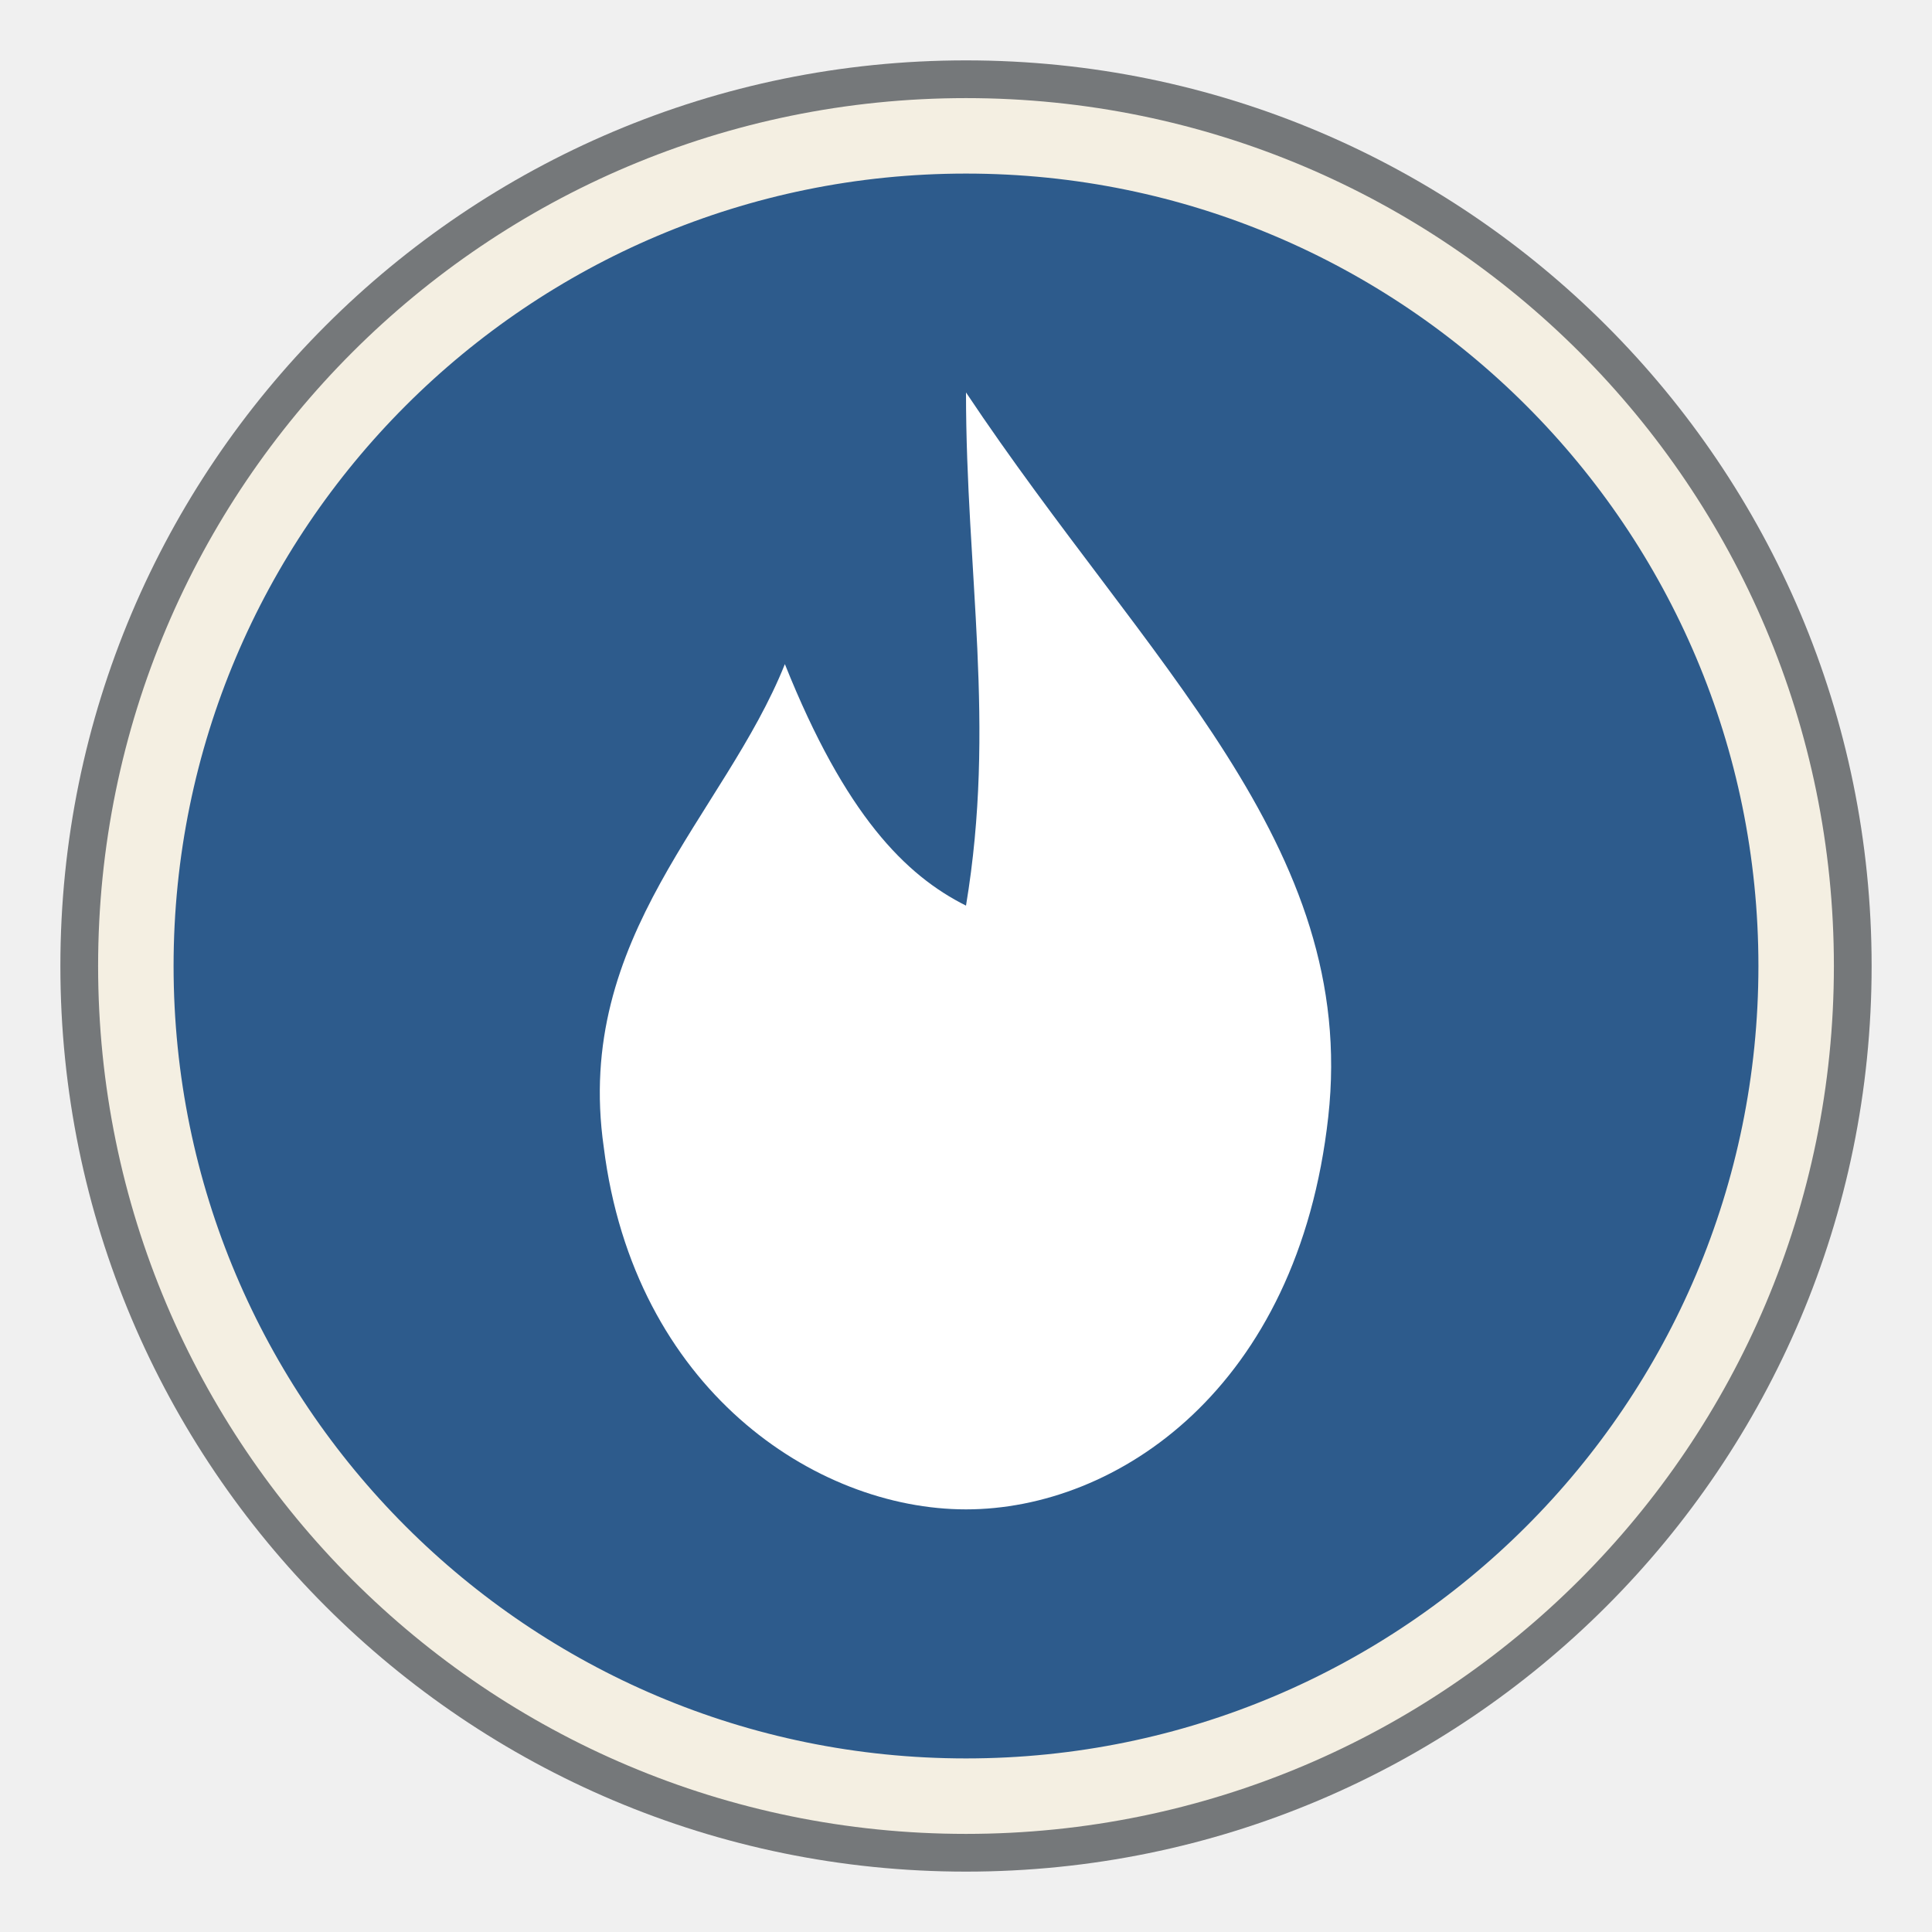
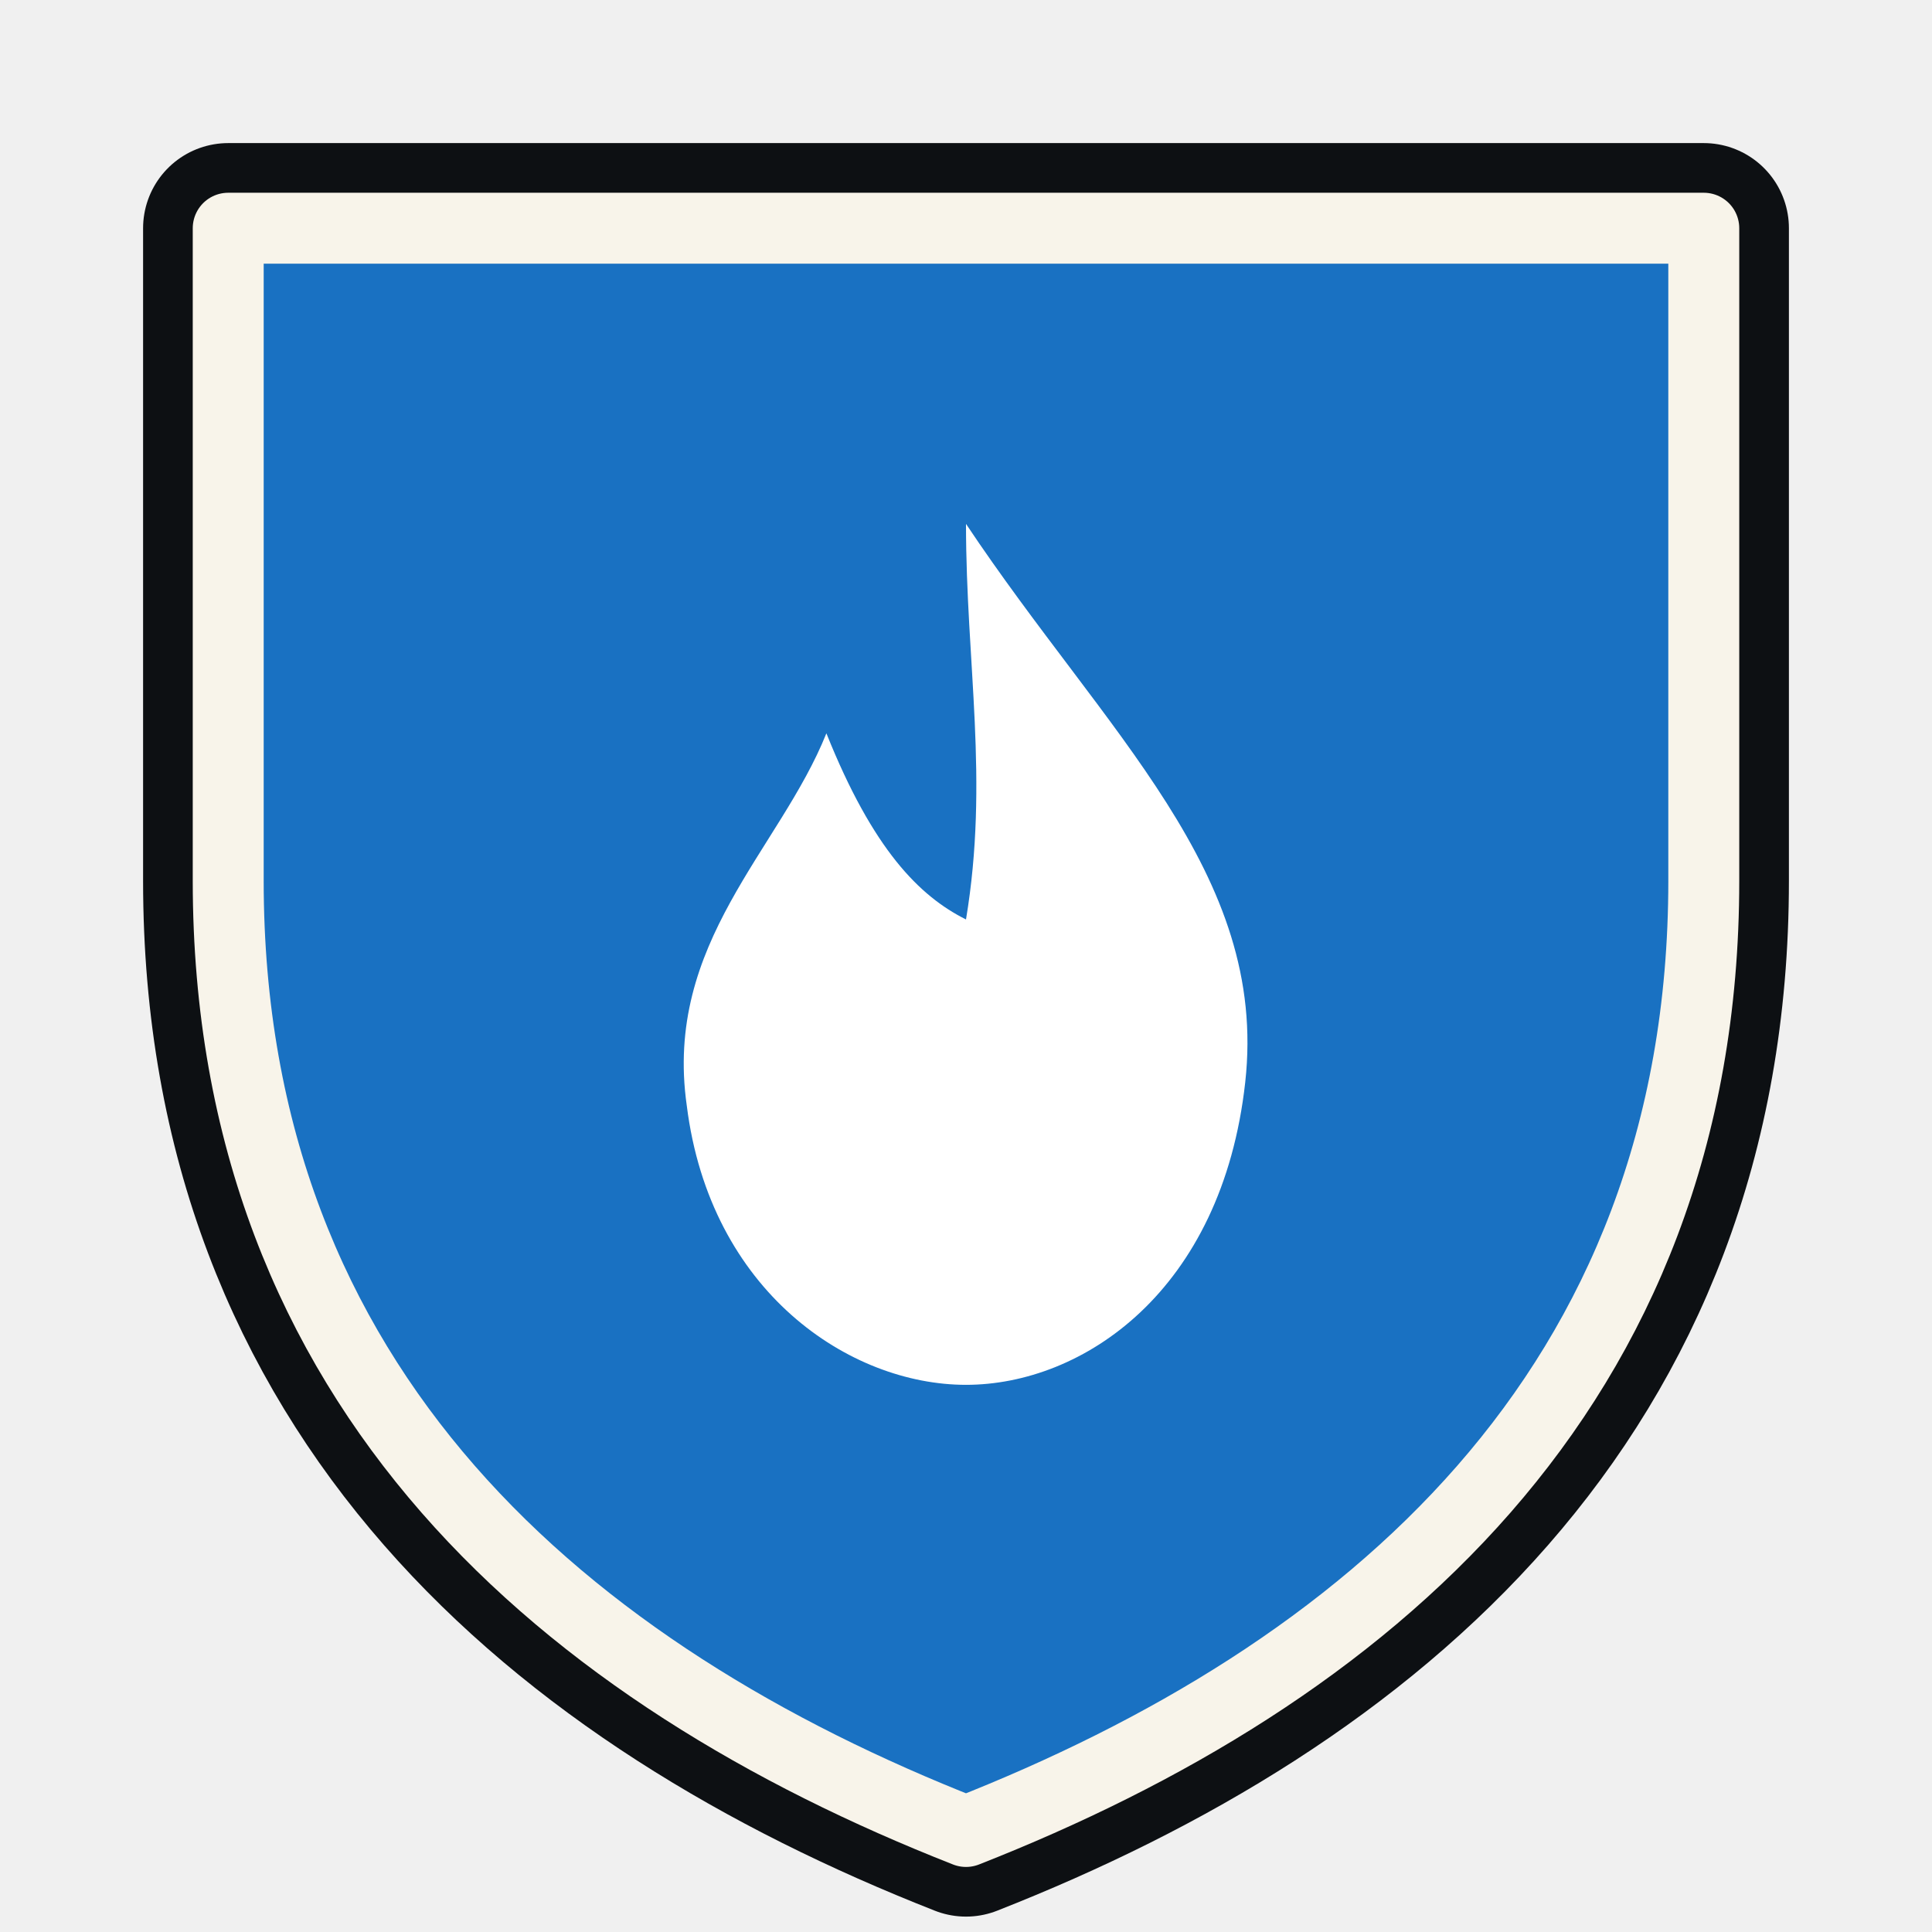
<svg xmlns="http://www.w3.org/2000/svg" width="128" height="128" viewBox="0 0 128 128">
-   <circle cx="64" cy="64" r="60" fill="#10151a" opacity="0.55" />
-   <circle cx="64" cy="64" r="55" fill="#2d5b8c" stroke="#f4efe2" stroke-width="5" />
-   <path fill="#ffffff" d="M64 26 C76 44 90 56 88 74 C86 92 74 100 64 100 C54 100 42 92 40 76 C38 62 48 54 52 44 C56 54 60 58 64 60 C66 48 64 38 64 26 Z" />
+   <g transform="translate(64 64) scale(0.94) translate(-64 -64)">
+     <g transform="translate(3 4)" fill="#000000" opacity="0.45">
+       <path d="M12 12 H116 V58 C116 94 92 114 64 125 C36 114 12 94 12 58 Z" />
+     </g>
+     <g fill="none" stroke="#0d1013" stroke-width="12" stroke-linejoin="round">
+       <path d="M12 12 H116 V58 C116 94 92 114 64 125 C36 114 12 94 12 58 Z" />
+     </g>
+     <g fill="#1971c2" stroke="#f8f4ea" stroke-width="5" stroke-linejoin="round">
+       <path d="M12 12 H116 V58 C116 94 92 114 64 125 C36 114 12 94 12 58 Z" />
+     </g>
+     <g transform="translate(64 64) scale(0.82) translate(-64 -64)">
+       <path fill="#ffffff" d="M64 26 C76 44 90 56 88 74 C86 92 74 100 64 100 C54 100 42 92 40 76 C38 62 48 54 52 44 C56 54 60 58 64 60 C66 48 64 38 64 26 Z" />
+     </g>
+   </g>
</svg>
